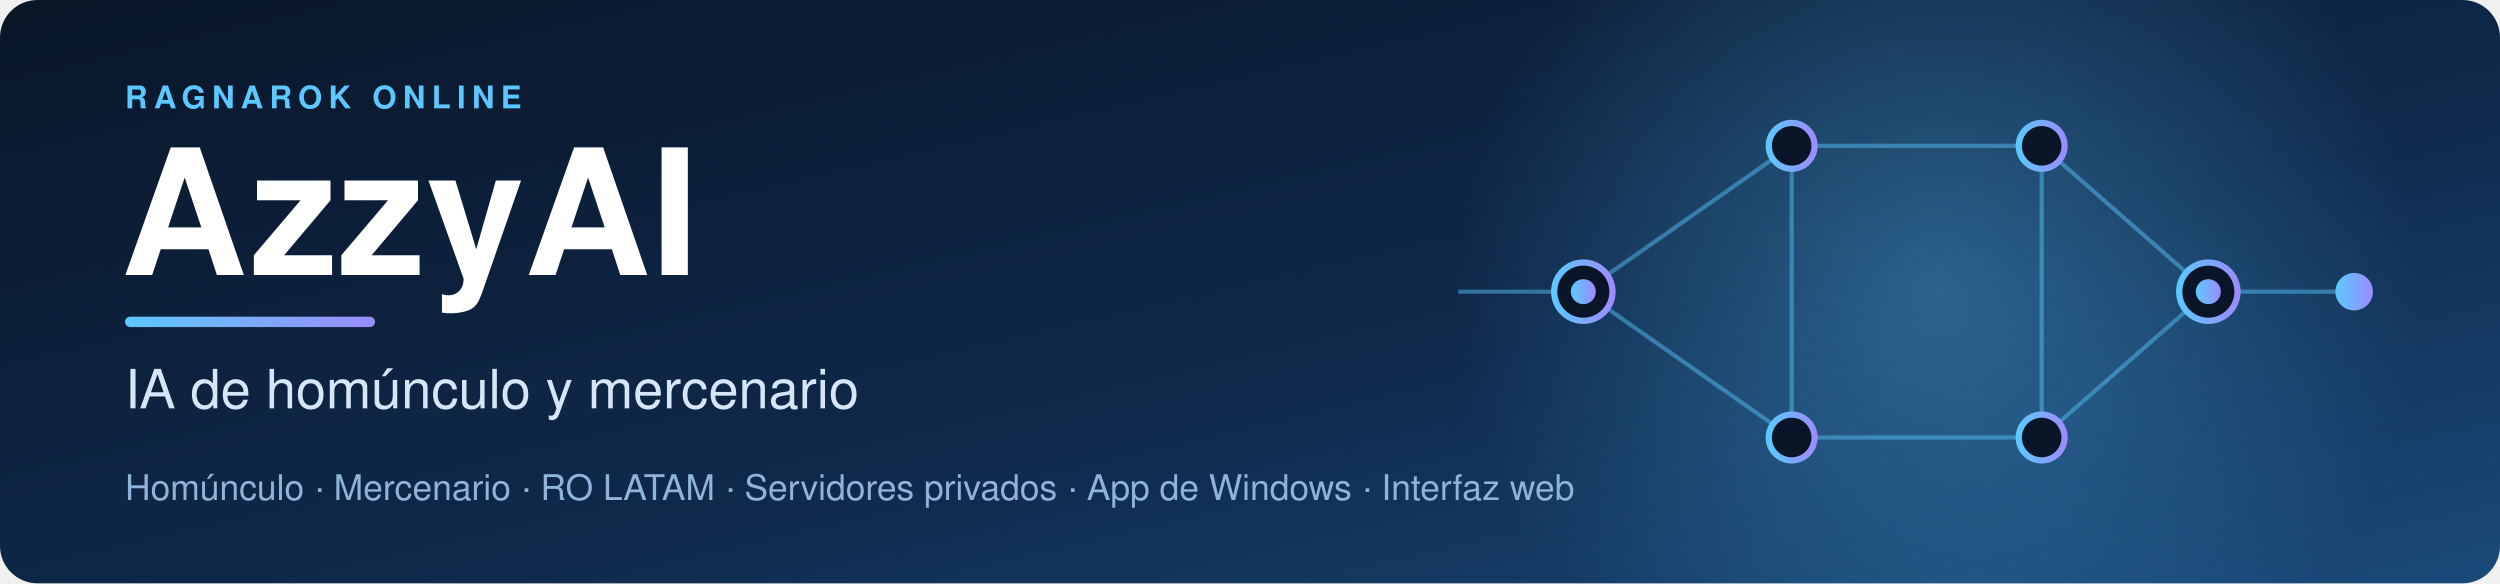
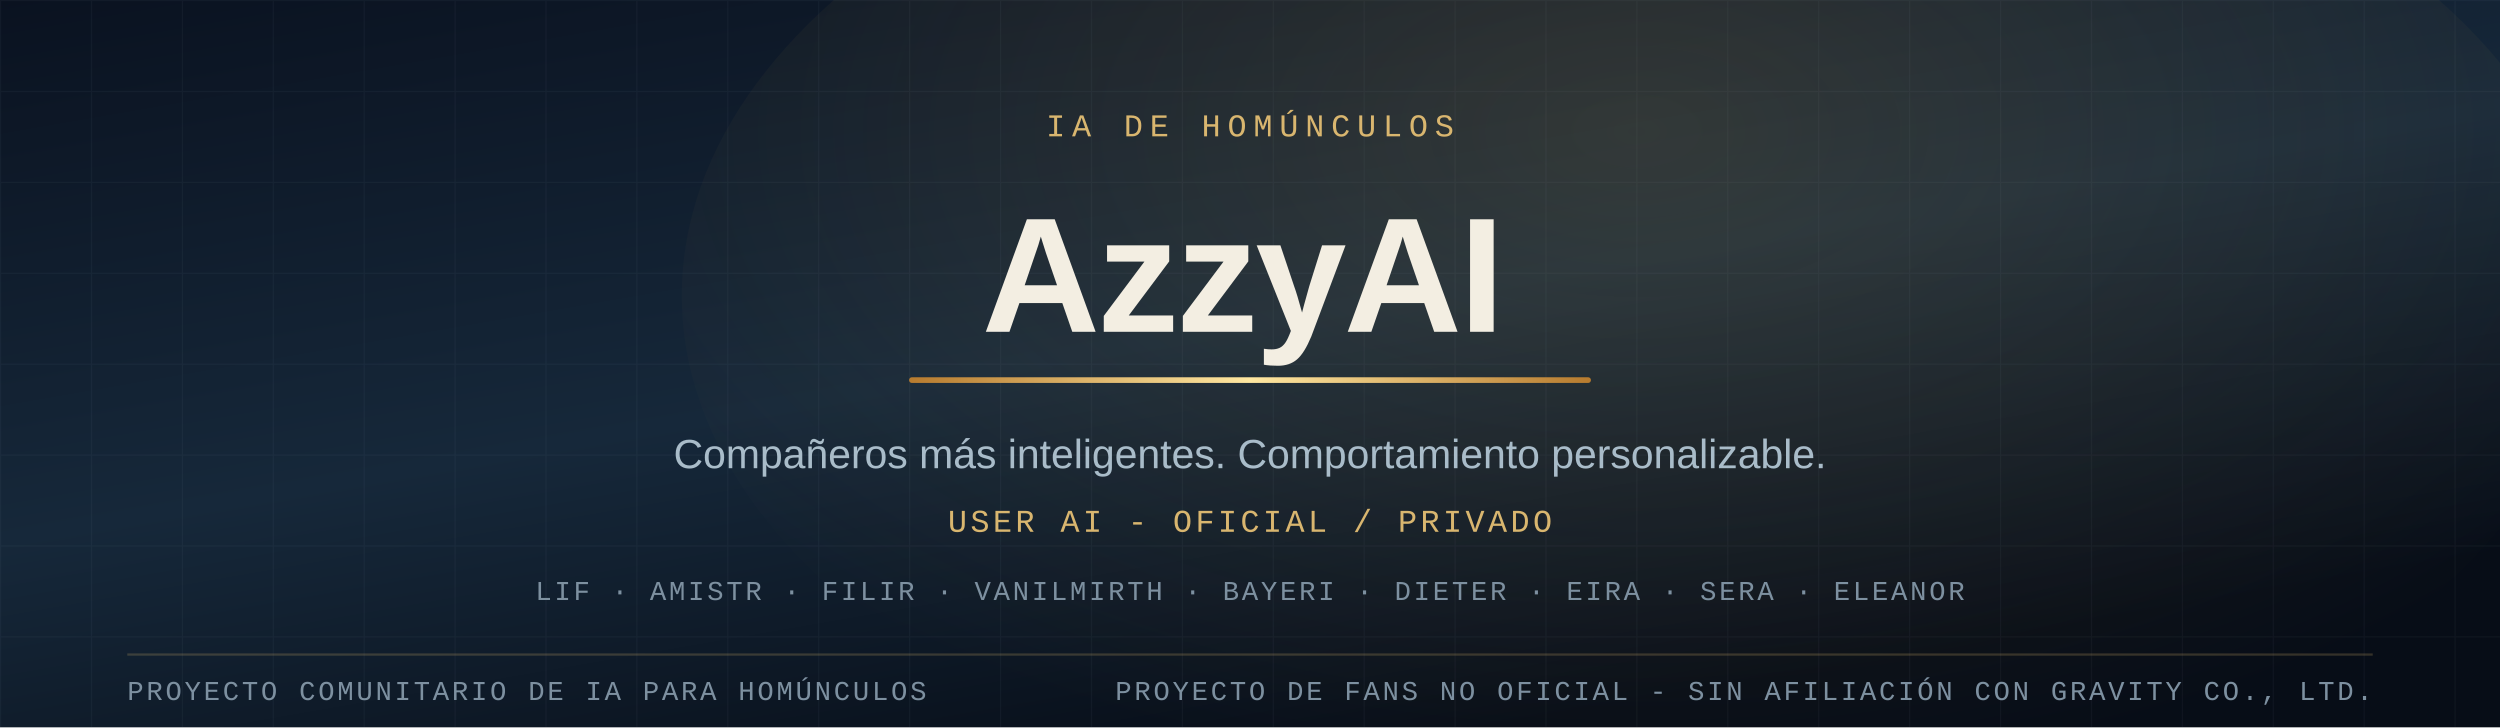
- <svg xmlns="http://www.w3.org/2000/svg" width="1200" height="280" viewBox="0 0 1200 280" role="img" aria-labelledby="t d">
+ <svg xmlns="http://www.w3.org/2000/svg" width="1100" height="320" viewBox="0 0 1100 320" role="img" aria-labelledby="t d">
  <defs>
-     <linearGradient id="bg" x1="0" y1="0" x2="1" y2="1">
-       <stop offset="0" stop-color="#0a1628" />
-       <stop offset="0.6" stop-color="#0f2a4d" />
-       <stop offset="1" stop-color="#1a4a7a" />
+     <linearGradient id="bg" x2="0.6" y2="1">
+       <stop stop-color="#0a1220" />
+       <stop offset="0.55" stop-color="#16283a" />
+       <stop offset="1" stop-color="#070d17" />
    </linearGradient>
-     <linearGradient id="accent" x1="0" y1="0" x2="1" y2="0">
-       <stop offset="0" stop-color="#5cc8ff" />
-       <stop offset="1" stop-color="#9b8cff" />
+     <radialGradient id="glow" cx="0.5" cy="0.35" r="0.6">
+       <stop stop-color="#d7a94c" stop-opacity="0.16" />
+       <stop offset="1" stop-color="#d7a94c" stop-opacity="0" />
+     </radialGradient>
+     <linearGradient id="gold" x2="1" y2="0">
+       <stop stop-color="#b77b2e" />
+       <stop offset="0.5" stop-color="#ffe7a1" />
+       <stop offset="1" stop-color="#b77b2e" />
    </linearGradient>
-     <radialGradient id="glow" cx="0.5" cy="0.5" r="0.5">
-       <stop offset="0" stop-color="#5cc8ff" stop-opacity="0.35" />
-       <stop offset="1" stop-color="#5cc8ff" stop-opacity="0" />
-     </radialGradient>
+     <pattern id="grid" width="40" height="40" patternUnits="userSpaceOnUse">
+       <path d="M40 0H0V40" fill="none" stroke="#a9c1d2" stroke-opacity="0.05" />
+     </pattern>
  </defs>
-   <rect width="1200" height="280" rx="18" fill="url(#bg)" />
-   <circle cx="930" cy="140" r="230" fill="url(#glow)" />
-   <g stroke="#5cc8ff" stroke-opacity="0.45" stroke-width="2" fill="none">
-     <path d="M760 140 L860 70 L980 70 L1060 140" />
-     <path d="M760 140 L860 210 L980 210 L1060 140" />
-     <path d="M860 70 L860 210" />
-     <path d="M980 70 L980 210" />
-     <path d="M1060 140 L1130 140" />
-     <path d="M700 140 L760 140" />
-   </g>
-   <g fill="#0a1628" stroke="url(#accent)" stroke-width="3">
-     <circle cx="760" cy="140" r="14" />
-     <circle cx="860" cy="70" r="11" />
-     <circle cx="980" cy="70" r="11" />
-     <circle cx="860" cy="210" r="11" />
-     <circle cx="980" cy="210" r="11" />
-     <circle cx="1060" cy="140" r="14" />
-   </g>
-   <g fill="url(#accent)">
-     <circle cx="760" cy="140" r="6" />
-     <circle cx="1060" cy="140" r="6" />
-     <circle cx="1130" cy="140" r="9" />
-   </g>
-   <g font-family="Segoe UI, Helvetica, Arial, sans-serif">
-     <text x="60" y="52" font-size="15" font-weight="600" letter-spacing="3" fill="#5cc8ff">RAGNAROK ONLINE</text>
-     <text x="58" y="132" font-size="84" font-weight="700" fill="#ffffff">AzzyAI</text>
-     <rect x="60" y="152" width="120" height="5" rx="2.5" fill="url(#accent)" />
-     <text x="60" y="196" font-size="26" fill="#d6e6f7">IA de homúnculo y mercenario</text>
-     <text x="60" y="240" font-size="17" fill="#8fb3d9">Homúnculo  ·  Mercenario  ·  RO LATAM  ·  Servidores privados  ·  App de Windows  ·  Interfaz web</text>
-   </g>
+   <rect width="1100" height="320" fill="url(#bg)" />
+   <rect width="1100" height="320" fill="url(#grid)" />
+   <ellipse cx="720" cy="130" rx="420" ry="240" fill="url(#glow)" />
+   <text x="550" y="60" text-anchor="middle" font-family="Consolas, Courier New, monospace" font-size="14" fill="#d9b66f" letter-spacing="3">IA DE HOMÚNCULOS</text>
+   <text x="547" y="146" text-anchor="middle" font-family="Segoe UI, Verdana, Arial, sans-serif" font-size="72" font-weight="700" letter-spacing="-1.2" fill="#f3eee2">AzzyAI</text>
+   <rect x="400" y="166" width="300" height="2.5" rx="1.2" fill="url(#gold)" />
+   <text x="550" y="206" text-anchor="middle" font-family="Segoe UI, Verdana, Arial, sans-serif" font-size="18" fill="#a9bcc9">Compañeros más inteligentes. Comportamiento personalizable.</text>
+   <text x="550" y="234" text-anchor="middle" font-family="Consolas, Courier New, monospace" font-size="14" fill="#d9b66f" letter-spacing="1.5">USER AI   -   OFICIAL / PRIVADO</text>
+   <text x="550" y="264" text-anchor="middle" font-family="Consolas, Courier New, monospace" font-size="12" fill="#7d90a0" letter-spacing="1.2">LIF  ·  AMISTR  ·  FILIR  ·  VANILMIRTH  ·  BAYERI  ·  DIETER  ·  EIRA  ·  SERA  ·  ELEANOR</text>
+   <path d="M56 288H1044" stroke="#d7b36a" stroke-opacity="0.22" />
+   <text x="56" y="308" font-family="Consolas, Courier New, monospace" font-size="12" fill="#7d90a0" letter-spacing="1.2">PROYECTO COMUNITARIO DE IA PARA HOMÚNCULOS</text>
+   <text x="1044" y="308" text-anchor="end" font-family="Consolas, Courier New, monospace" font-size="12" fill="#7d90a0" letter-spacing="1.2">PROYECTO DE FANS NO OFICIAL - SIN AFILIACIÓN CON GRAVITY CO., LTD.</text>
</svg>
